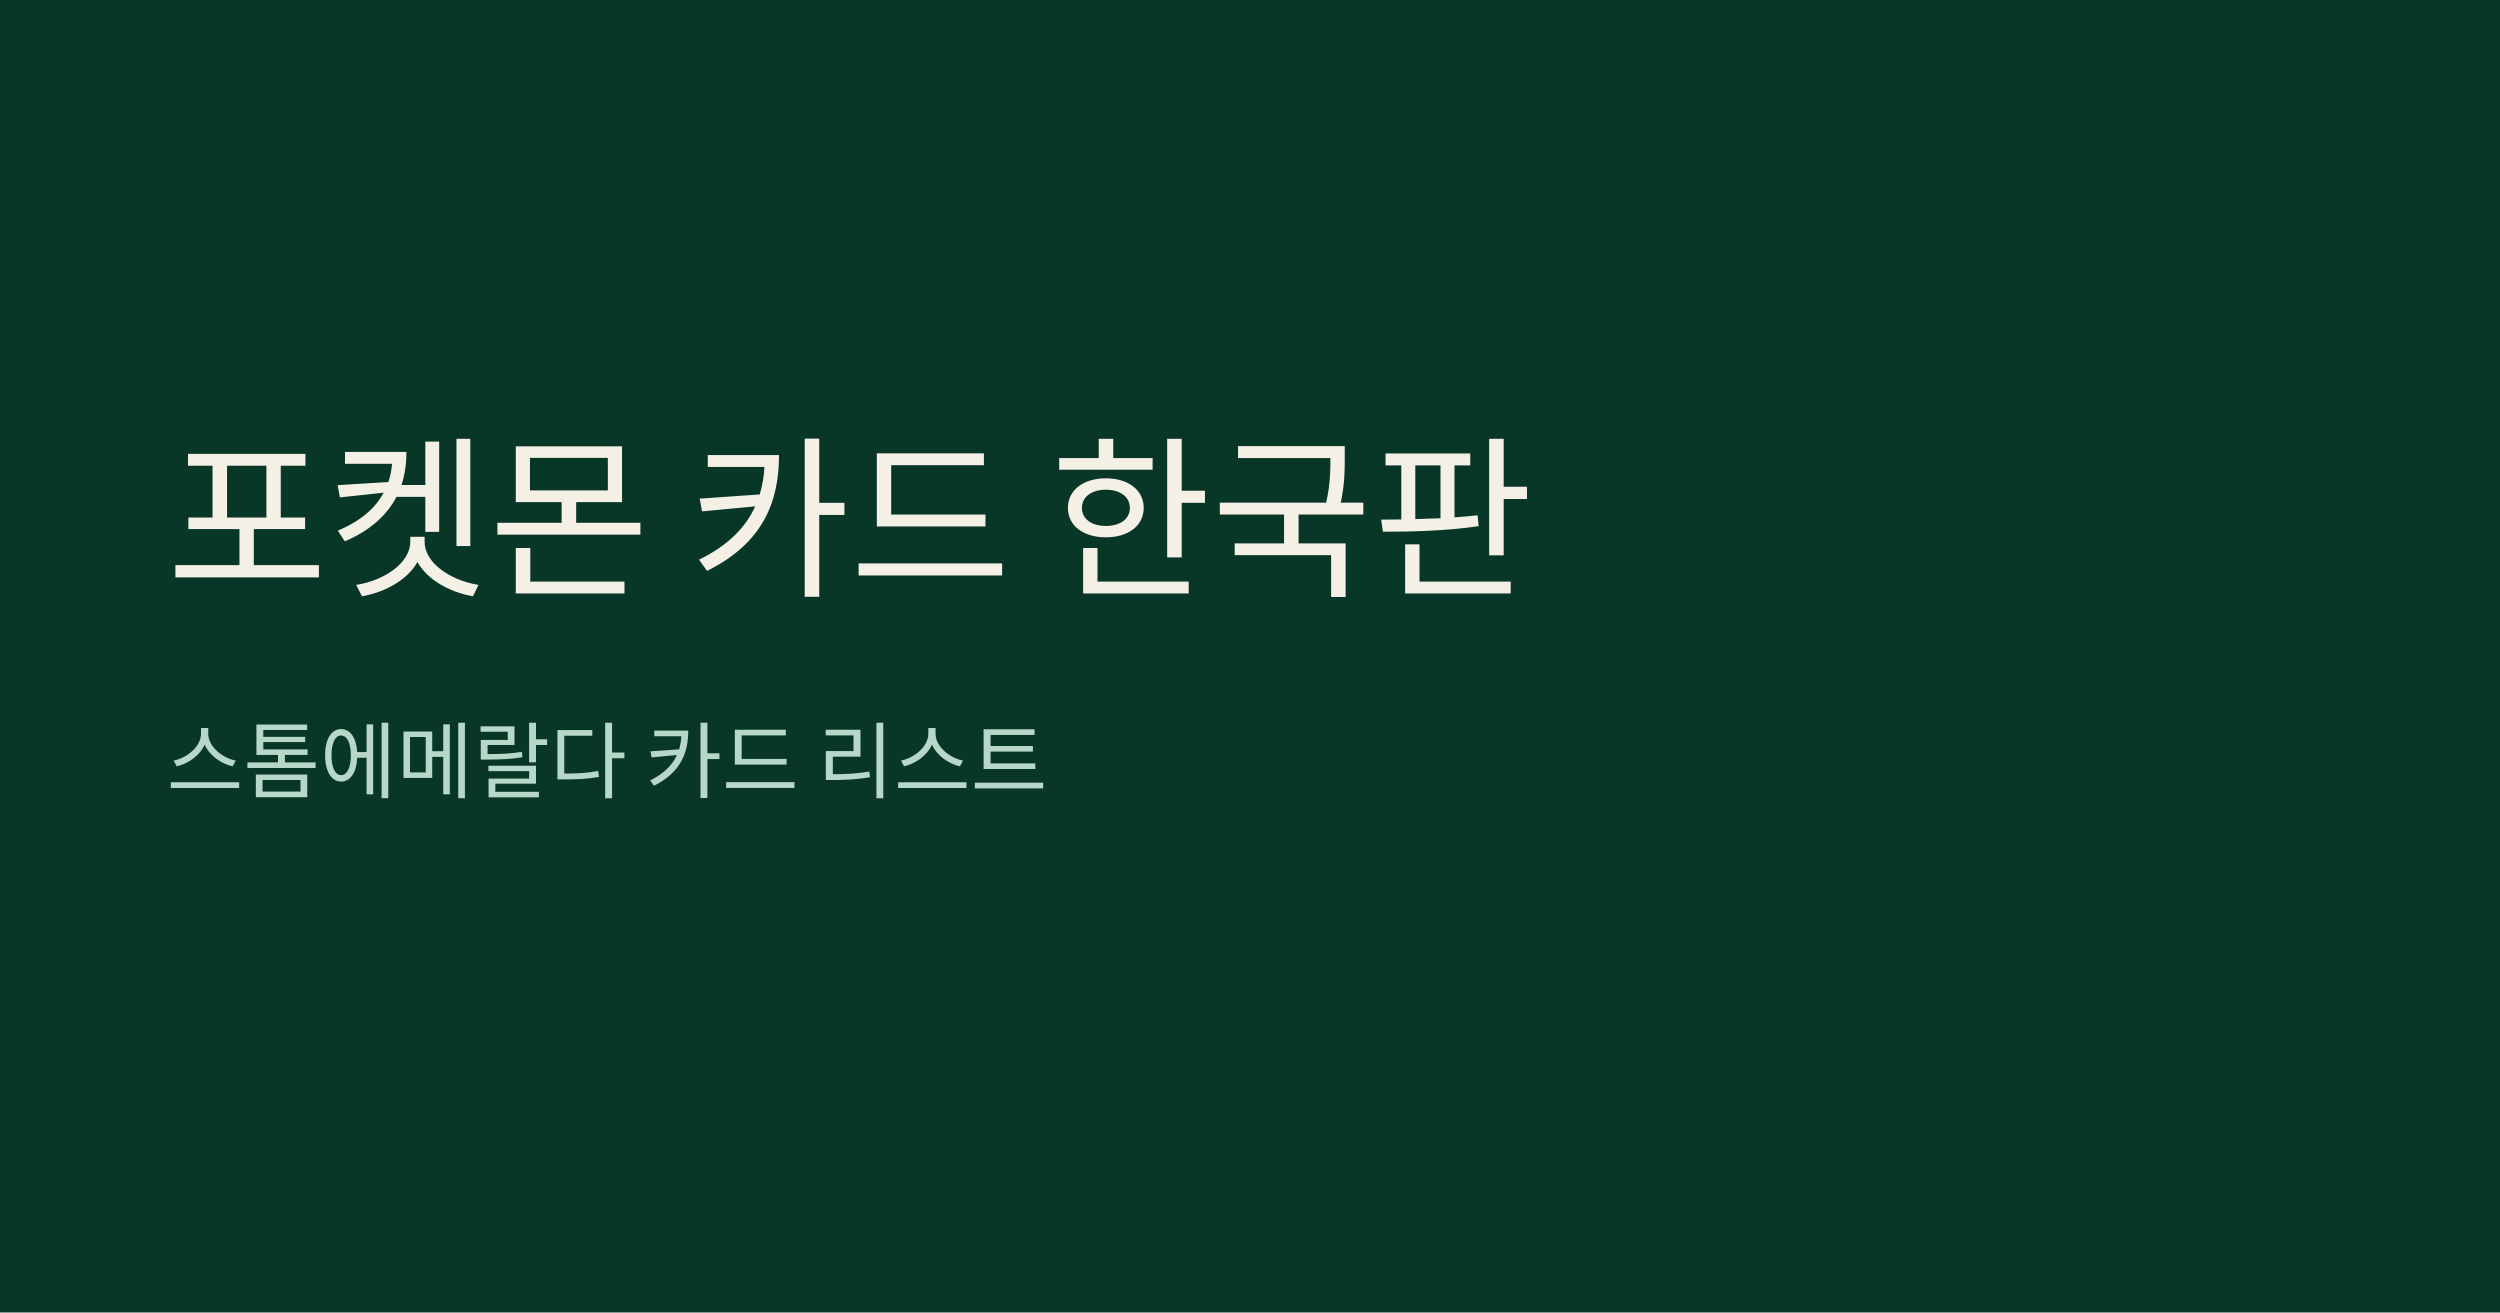
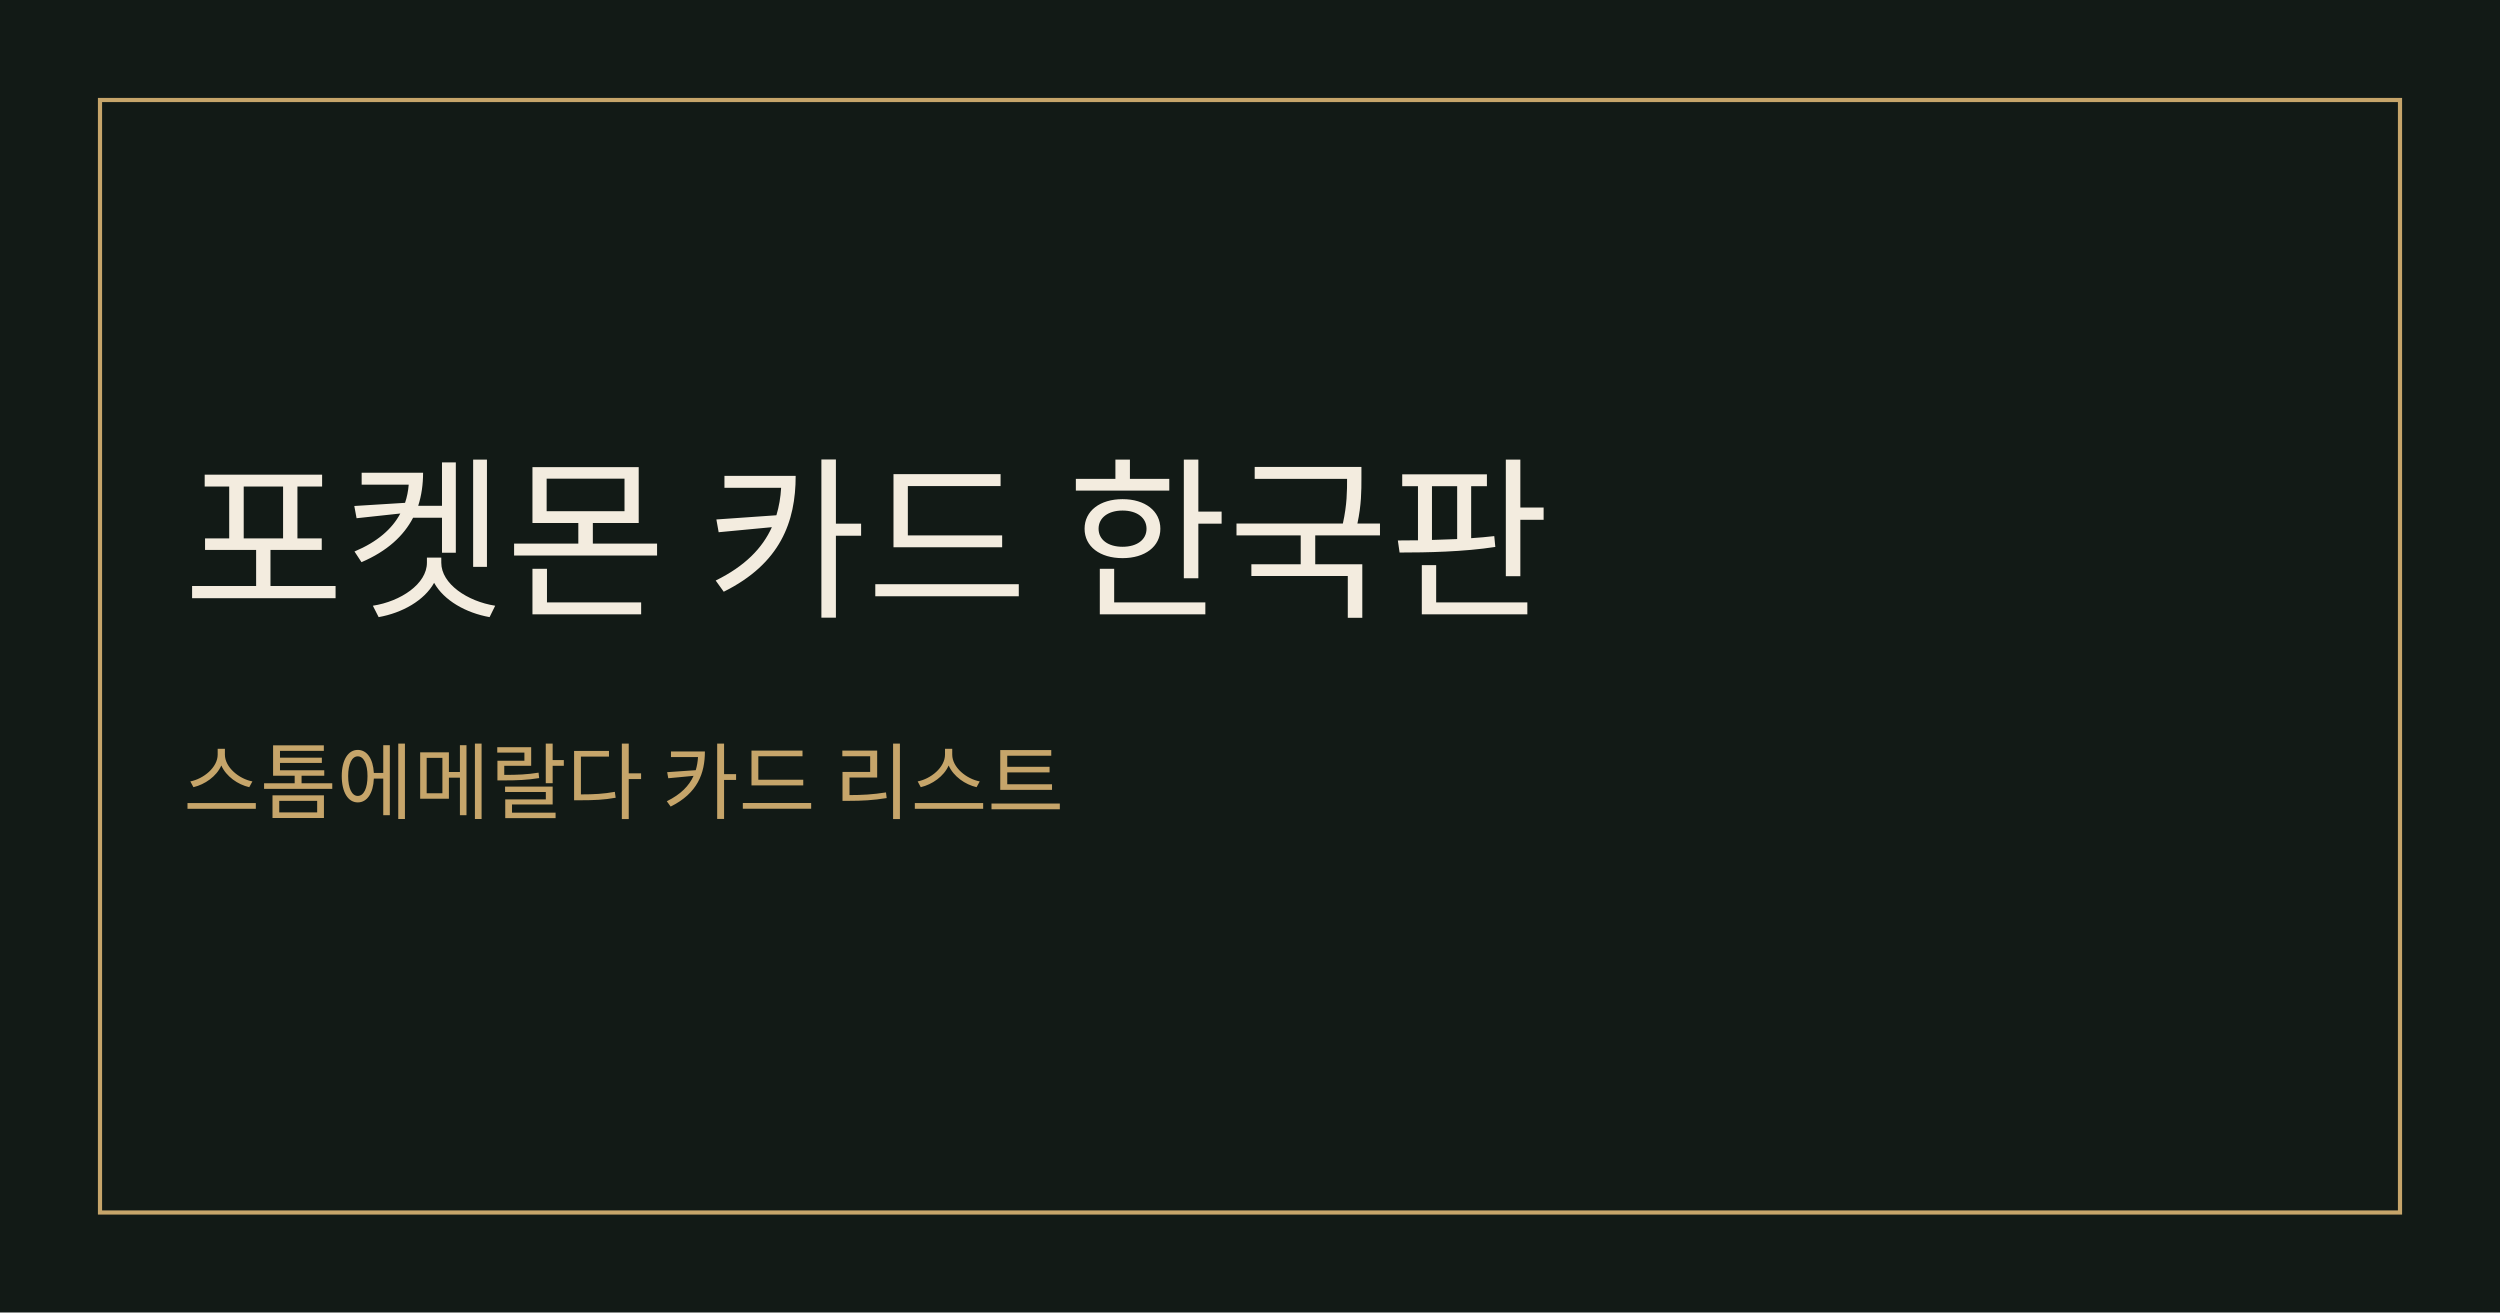
<svg xmlns="http://www.w3.org/2000/svg" viewBox="0 0 1200 630">
-   <rect width="1200" height="630" fill="#083728" />
-   <text x="80" y="280" fill="#f4f0e6" font-size="84" font-family="sans-serif">포켓몬 카드 한국판</text>
-   <text x="80" y="380" fill="#b7d7c8" font-size="40" font-family="sans-serif">스톰에메랄다 카드 리스트</text>
+   <rect width="1200" height="630" fill="#121a16" />
+   <rect x="48" y="48" width="1104" height="534" fill="none" stroke="#c6a56a" stroke-width="2" />
+   <text x="88" y="290" fill="#f3ecdf" font-size="84" font-family="serif">포켓몬 카드 한국판</text>
+   <text x="88" y="390" fill="#c6a56a" font-size="40" font-family="sans-serif">스톰에메랄다 카드 리스트</text>
</svg>
